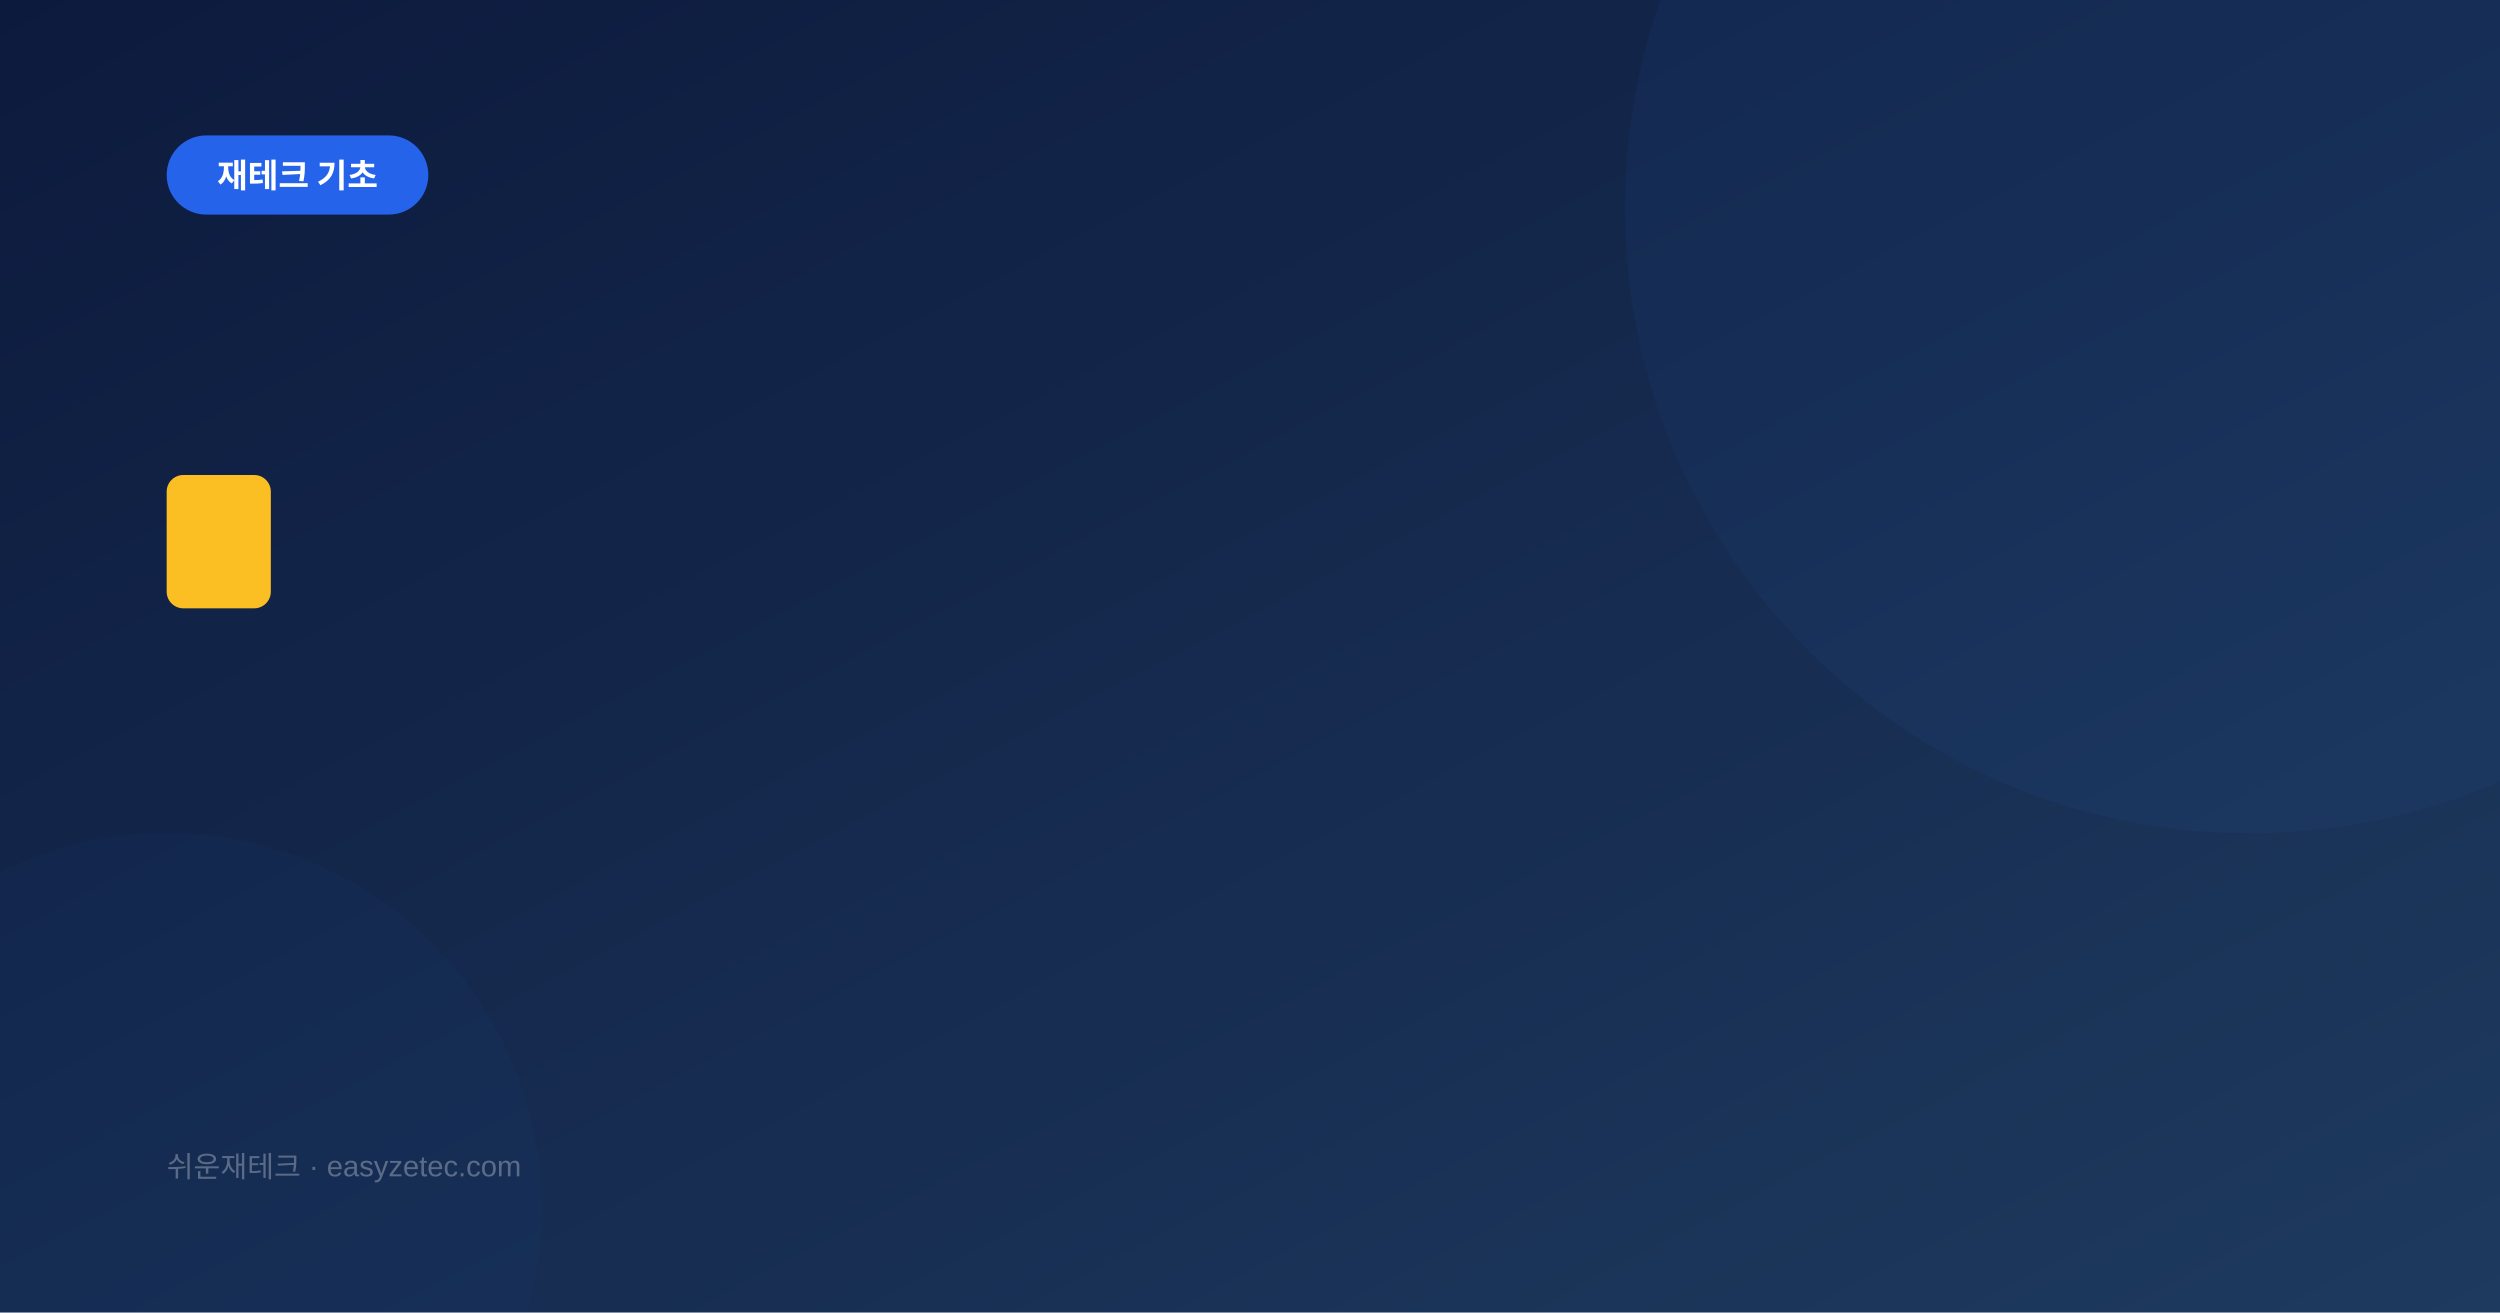
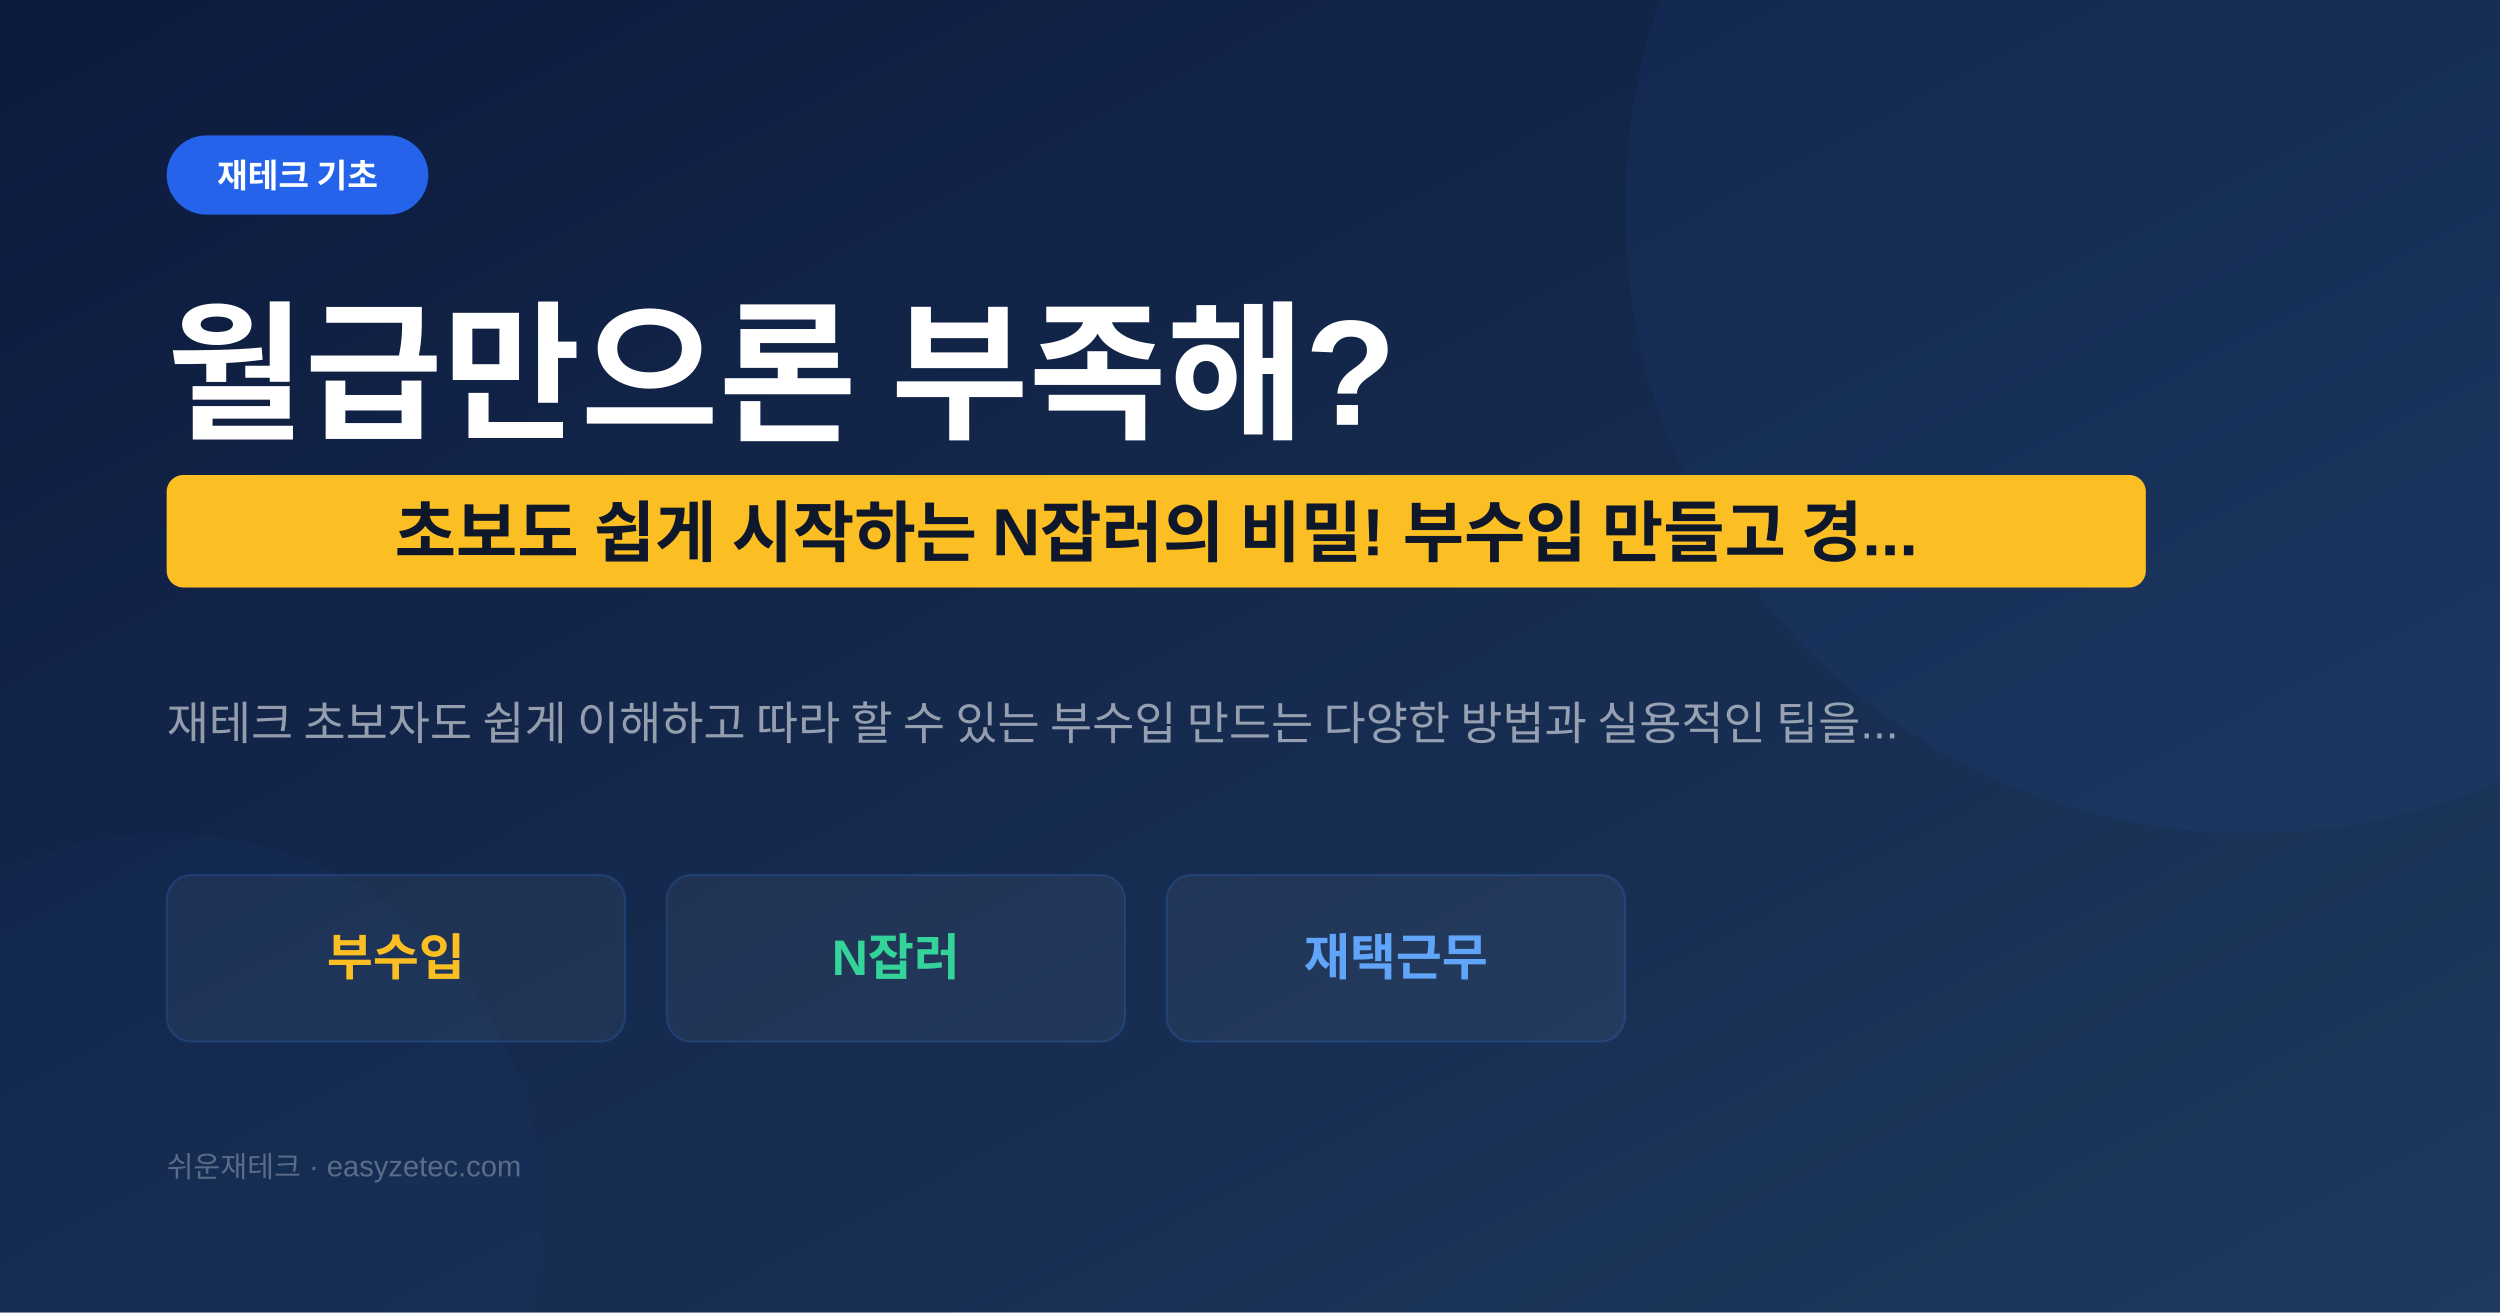
<svg xmlns="http://www.w3.org/2000/svg" width="1200" height="630" viewBox="0 0 1200 630">
  <defs>
    <linearGradient id="bg" x1="0%" y1="0%" x2="100%" y2="100%">
      <stop offset="0%" style="stop-color:#0c1a3d" />
      <stop offset="100%" style="stop-color:#1e3a5f" />
    </linearGradient>
  </defs>
  <rect width="1200" height="630" fill="url(#bg)" />
  <circle cx="1080" cy="100" r="300" fill="rgba(59,130,246,0.05)" />
  <circle cx="80" cy="580" r="180" fill="rgba(59,130,246,0.03)" />
  <rect x="80" y="65" width="125.6" height="38" rx="19" fill="#2563EB" />
  <text x="142.8" y="90" font-family="GmarketSansTTF,Arial,sans-serif" font-size="16" font-weight="bold" fill="white" text-anchor="middle">재테크 기초</text>
-   <text x="80" y="205" font-family="GmarketSansTTF,Arial,sans-serif" font-size="72" font-weight="900" fill="white" />
-   <rect x="80" y="228" width="50" height="64" rx="8" fill="#FBBF24" />
-   <text x="105" y="276" font-family="GmarketSansTTF,Arial,sans-serif" font-size="42" font-weight="900" fill="#0f172a" text-anchor="middle" />
-   <text x="80" y="355" font-family="GmarketSansTTF,Arial,sans-serif" font-size="22" fill="rgba(255,255,255,0.55)" />
+   <text x="80" y="205" font-family="GmarketSansTTF,Arial,sans-serif" font-size="72" font-weight="900" fill="white">월급만으론 부족해?</text>
+   <rect x="80" y="228" width="950" height="54" rx="8" fill="#FBBF24" />
+   <text x="555" y="267" font-family="GmarketSansTTF,Arial,sans-serif" font-size="32" font-weight="900" fill="#0f172a" text-anchor="middle">초보도 쉽게 시작하는 N잡러의 비밀! 부수입 만들고 경...</text>
+   <text x="80" y="355" font-family="GmarketSansTTF,Arial,sans-serif" font-size="22" fill="rgba(255,255,255,0.55)">재테크 초보자도 쉽게 이해하고 따라 할 수 있는 부수입 만드는 다양한 방법과 실용적인 팁을...</text>
+   <rect x="80" y="420" width="220" height="80" rx="12" fill="rgba(255,255,255,0.05)" stroke="rgba(59,130,246,0.2)" stroke-width="1" />
+   <text x="190" y="468" font-family="GmarketSansTTF,Arial,sans-serif" font-size="24" font-weight="900" fill="#FBBF24" text-anchor="middle">부수입</text>
+   <rect x="320" y="420" width="220" height="80" rx="12" fill="rgba(255,255,255,0.05)" stroke="rgba(59,130,246,0.2)" stroke-width="1" />
+   <text x="430" y="468" font-family="GmarketSansTTF,Arial,sans-serif" font-size="24" font-weight="900" fill="#34D399" text-anchor="middle">N잡러</text>
+   <rect x="560" y="420" width="220" height="80" rx="12" fill="rgba(255,255,255,0.05)" stroke="rgba(59,130,246,0.2)" stroke-width="1" />
+   <text x="670" y="468" font-family="GmarketSansTTF,Arial,sans-serif" font-size="24" font-weight="900" fill="#60A5FA" text-anchor="middle">재택근무</text>
  <text x="80" y="565" font-family="GmarketSansTTF,Arial,sans-serif" font-size="14" fill="rgba(255,255,255,0.3)">쉬운재테크 · easyzetec.com</text>
</svg>
